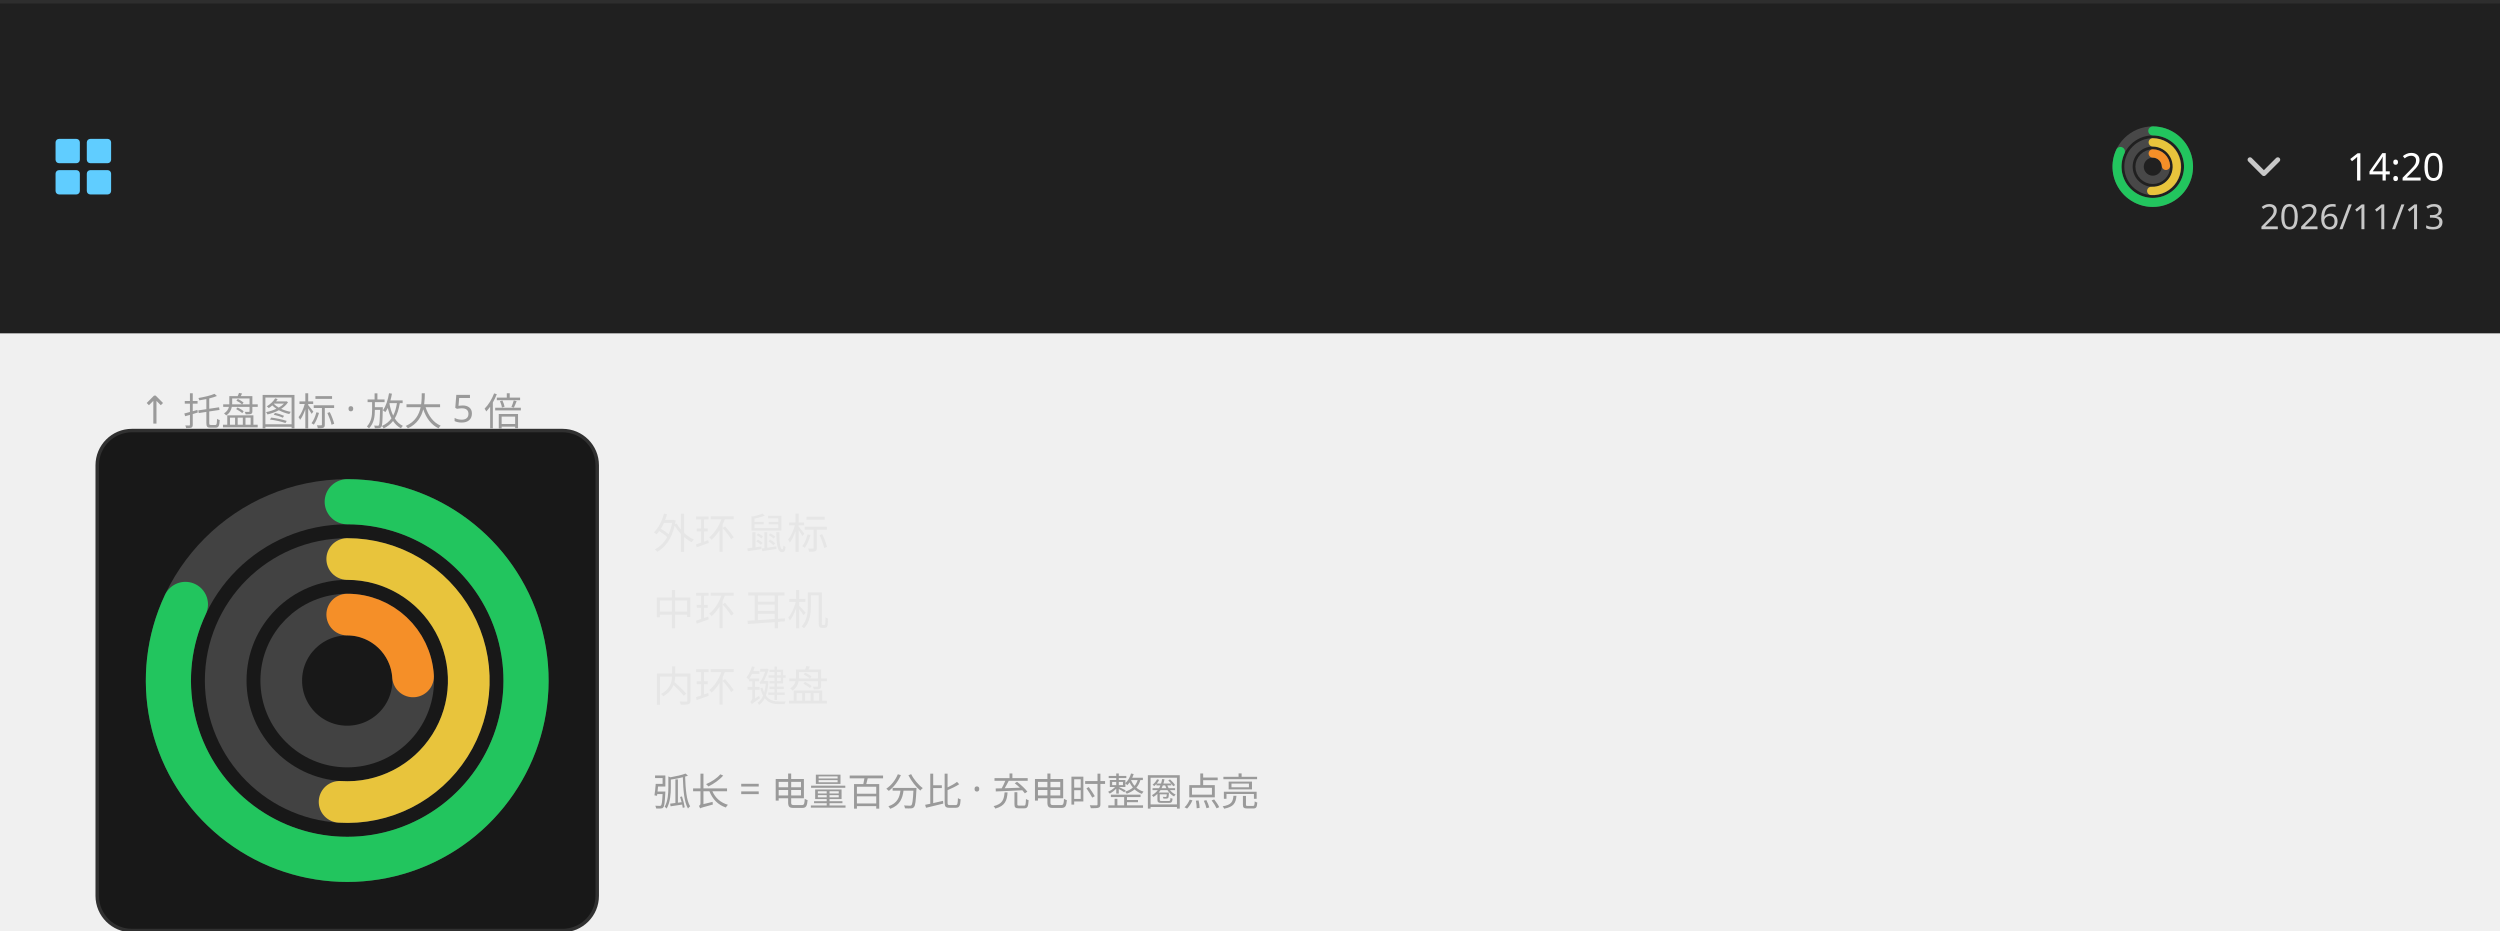
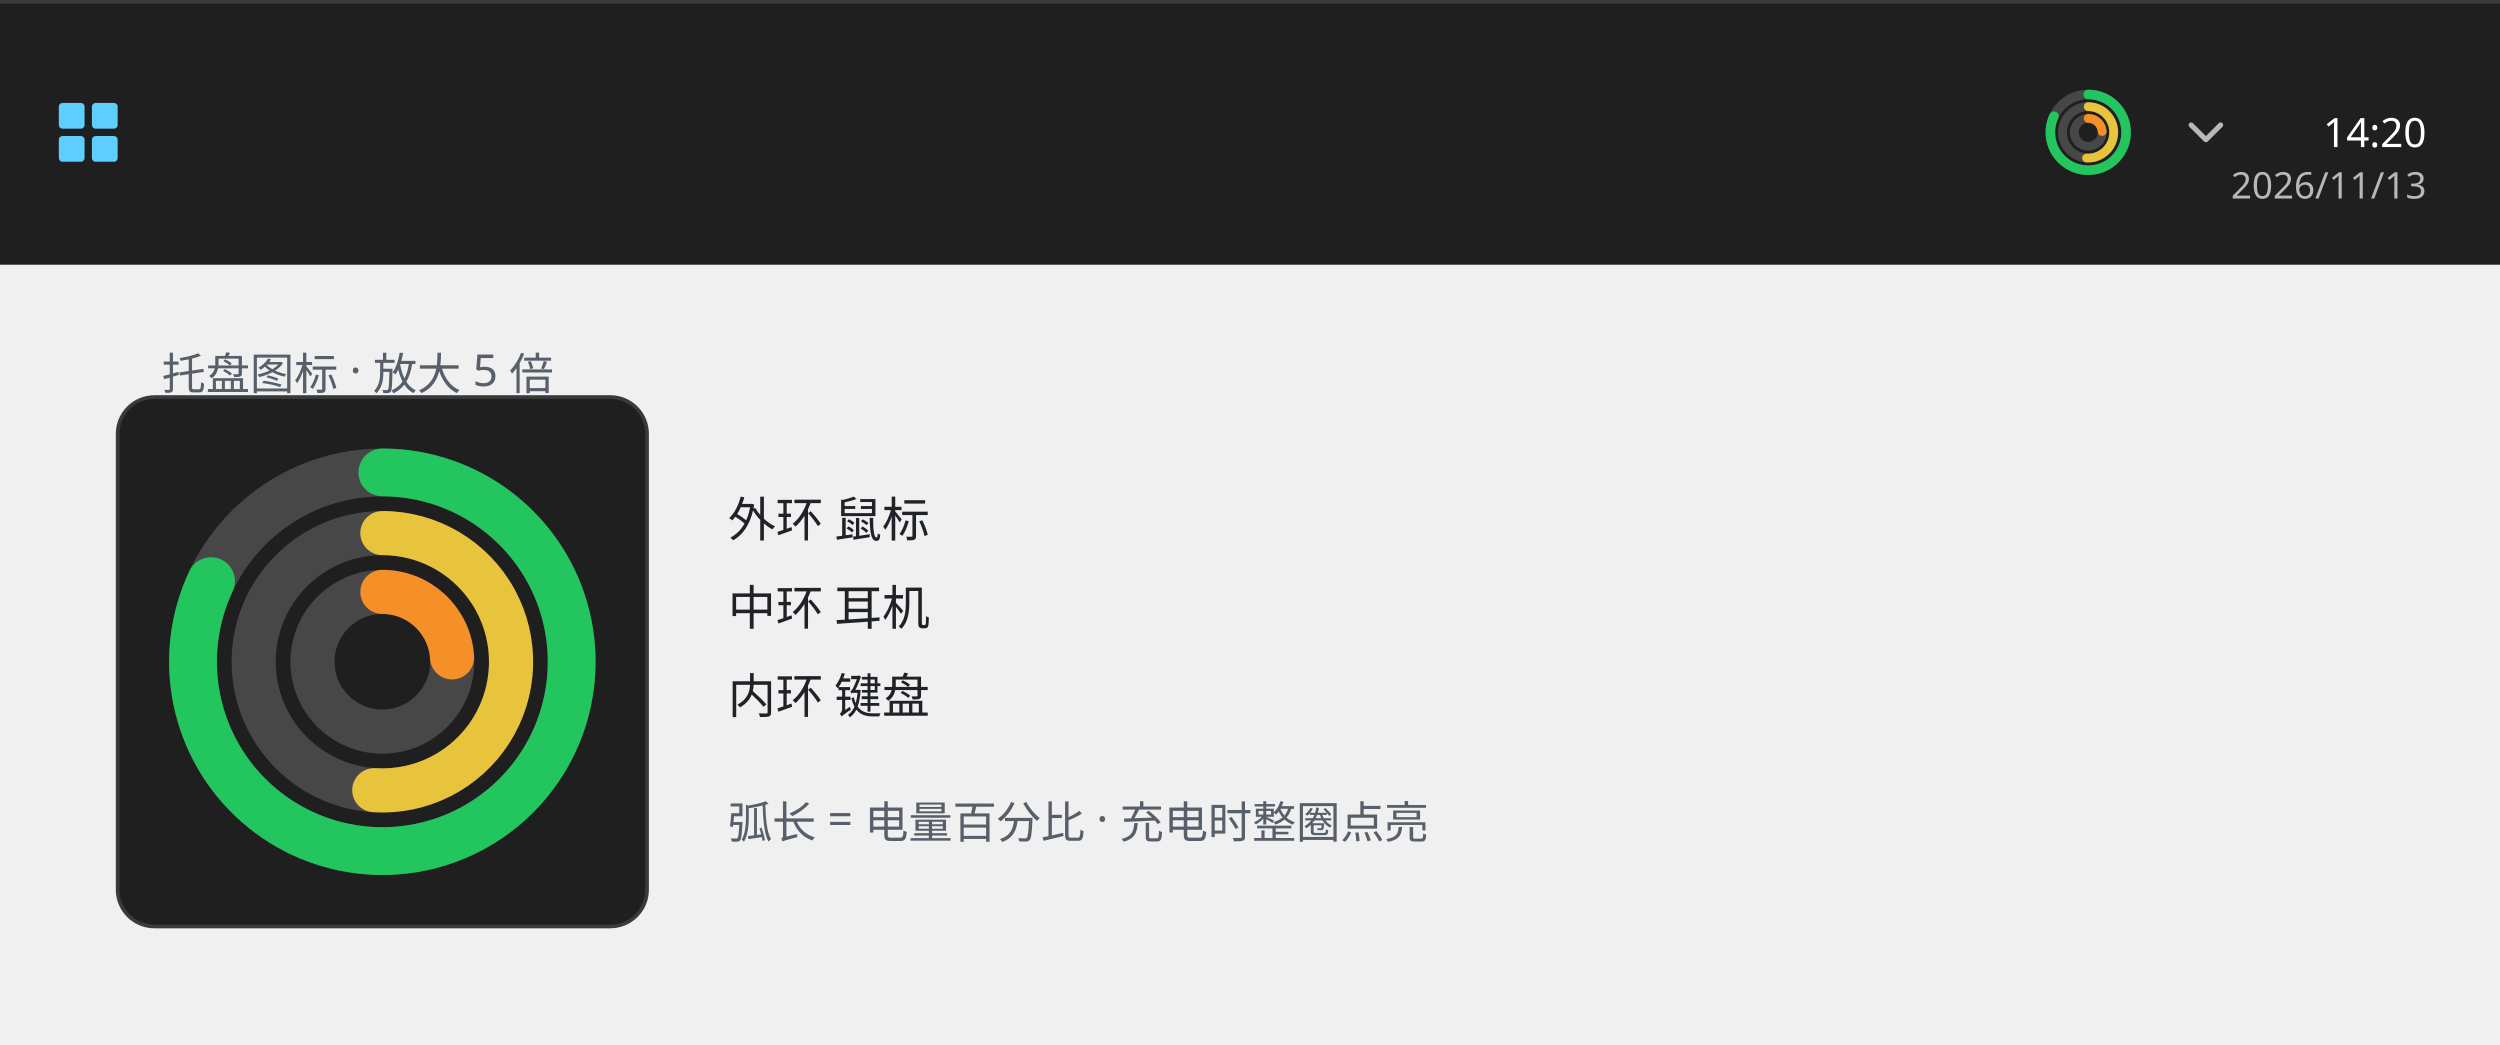
- <svg xmlns="http://www.w3.org/2000/svg" width="720" height="268" viewBox="0 0 720 268" font-family="'Segoe UI','Microsoft YaHei UI',sans-serif">
-   <rect width="720" height="96" fill="#202020" />
-   <rect x="0" y="0" width="720" height="1" fill="#2E2E2E" />
-   <rect x="16" y="40" width="7" height="7" rx="1" fill="#60CDFF" />
-   <rect x="16" y="49" width="7" height="7" rx="1" fill="#60CDFF" />
-   <rect x="25" y="40" width="7" height="7" rx="1" fill="#60CDFF" />
-   <rect x="25" y="49" width="7" height="7" rx="1" fill="#60CDFF" />
-   <text x="704" y="52" font-size="11" fill="#FFFFFF" text-anchor="end">14:20</text>
-   <text x="704" y="66" font-size="10" fill="#C8C8C8" text-anchor="end">2026/11/13</text>
-   <g transform="translate(608,36)">
+ <svg xmlns="http://www.w3.org/2000/svg" width="680" height="284" viewBox="0 0 680 284" font-family="'Segoe UI','Microsoft YaHei UI',sans-serif">
+   <rect width="680" height="72" fill="#1F1F1F" />
+   <rect x="0" y="0" width="680" height="1" fill="#3A3A3A" />
+   <rect x="16" y="28" width="7" height="7" rx="1" fill="#60CDFF" />
+   <rect x="16" y="37" width="7" height="7" rx="1" fill="#60CDFF" />
+   <rect x="25" y="28" width="7" height="7" rx="1" fill="#60CDFF" />
+   <rect x="25" y="37" width="7" height="7" rx="1" fill="#60CDFF" />
+   <text x="660" y="40" font-size="11" fill="#FFFFFF" text-anchor="end">14:20</text>
+   <text x="660" y="54" font-size="10" fill="#B8B8B8" text-anchor="end">2026/11/13</text>
+   <g transform="translate(556,24)">
    <circle cx="12" cy="12" r="10.3" fill="none" stroke="#FFFFFF" stroke-opacity="0.18" stroke-width="2.6" />
    <path d="M 12 1.7 A 10.3 10.3 0 1 1 2.68 7.61" fill="none" stroke="#22c55e" stroke-width="2.6" stroke-linecap="round" />
    <circle cx="12" cy="12" r="7" fill="none" stroke="#FFFFFF" stroke-opacity="0.18" stroke-width="2.4" />
    <path d="M 12 5 A 7 7 0 1 1 11.56 18.99" fill="none" stroke="#e8c43c" stroke-width="2.4" stroke-linecap="round" />
    <circle cx="12" cy="12" r="3.8" fill="none" stroke="#FFFFFF" stroke-opacity="0.18" stroke-width="2.4" />
    <path d="M 12 8.2 A 3.8 3.8 0 0 1 15.79 11.76" fill="none" stroke="#f58f28" stroke-width="2.4" stroke-linecap="round" />
  </g>
-   <path d="M 648 46 l 4 4 l 4 -4" fill="none" stroke="#C8C8C8" stroke-width="1.4" stroke-linecap="round" stroke-linejoin="round" />
-   <text x="40" y="122" font-size="11" fill="#9A9A9A">↑ 托盘图标 · 放大 5 倍</text>
-   <rect x="28" y="124" width="144" height="144" rx="10" fill="#181818" stroke="#303030" />
-   <g transform="translate(40,136)">
+   <path d="M 596 34 l 4 4 l 4 -4" fill="none" stroke="#B8B8B8" stroke-width="1.4" stroke-linecap="round" stroke-linejoin="round" />
+   <text x="44" y="106" font-size="12" fill="#57606A">托盘图标 · 放大 5 倍</text>
+   <rect x="32" y="108" width="144" height="144" rx="10" fill="#1F1F1F" stroke="#3A3A3A" />
+   <g transform="translate(44,120)">
    <circle cx="60" cy="60" r="51.5" fill="none" stroke="#FFFFFF" stroke-opacity="0.18" stroke-width="13" />
    <path d="M 60 8.5 A 51.5 51.5 0 1 1 13.4 38.07" fill="none" stroke="#22c55e" stroke-width="13" stroke-linecap="round" />
    <circle cx="60" cy="60" r="35" fill="none" stroke="#FFFFFF" stroke-opacity="0.18" stroke-width="12" />
    <path d="M 60 25 A 35 35 0 1 1 57.8 94.93" fill="none" stroke="#e8c43c" stroke-width="12" stroke-linecap="round" />
    <circle cx="60" cy="60" r="19" fill="none" stroke="#FFFFFF" stroke-opacity="0.18" stroke-width="12" />
    <path d="M 60 41 A 19 19 0 0 1 78.96 58.81" fill="none" stroke="#f58f28" stroke-width="12" stroke-linecap="round" />
  </g>
-   <text x="188" y="158" font-size="12" fill="#E6E6E6">外环  鼠标</text>
-   <text x="188" y="180" font-size="12" fill="#E6E6E6">中环  耳机</text>
-   <text x="188" y="202" font-size="12" fill="#E6E6E6">内环  键盘</text>
-   <text x="188" y="232" font-size="11" fill="#9A9A9A">弧长 = 电量百分比 · 充电时整圈点亮</text>
+   <text x="198" y="146" font-size="13" fill="#1F2328">外环  鼠标</text>
+   <text x="198" y="170" font-size="13" fill="#1F2328">中环  耳机</text>
+   <text x="198" y="194" font-size="13" fill="#1F2328">内环  键盘</text>
+   <text x="198" y="228" font-size="12" fill="#57606A">弧长 = 电量百分比 · 充电时整圈点亮</text>
</svg>
